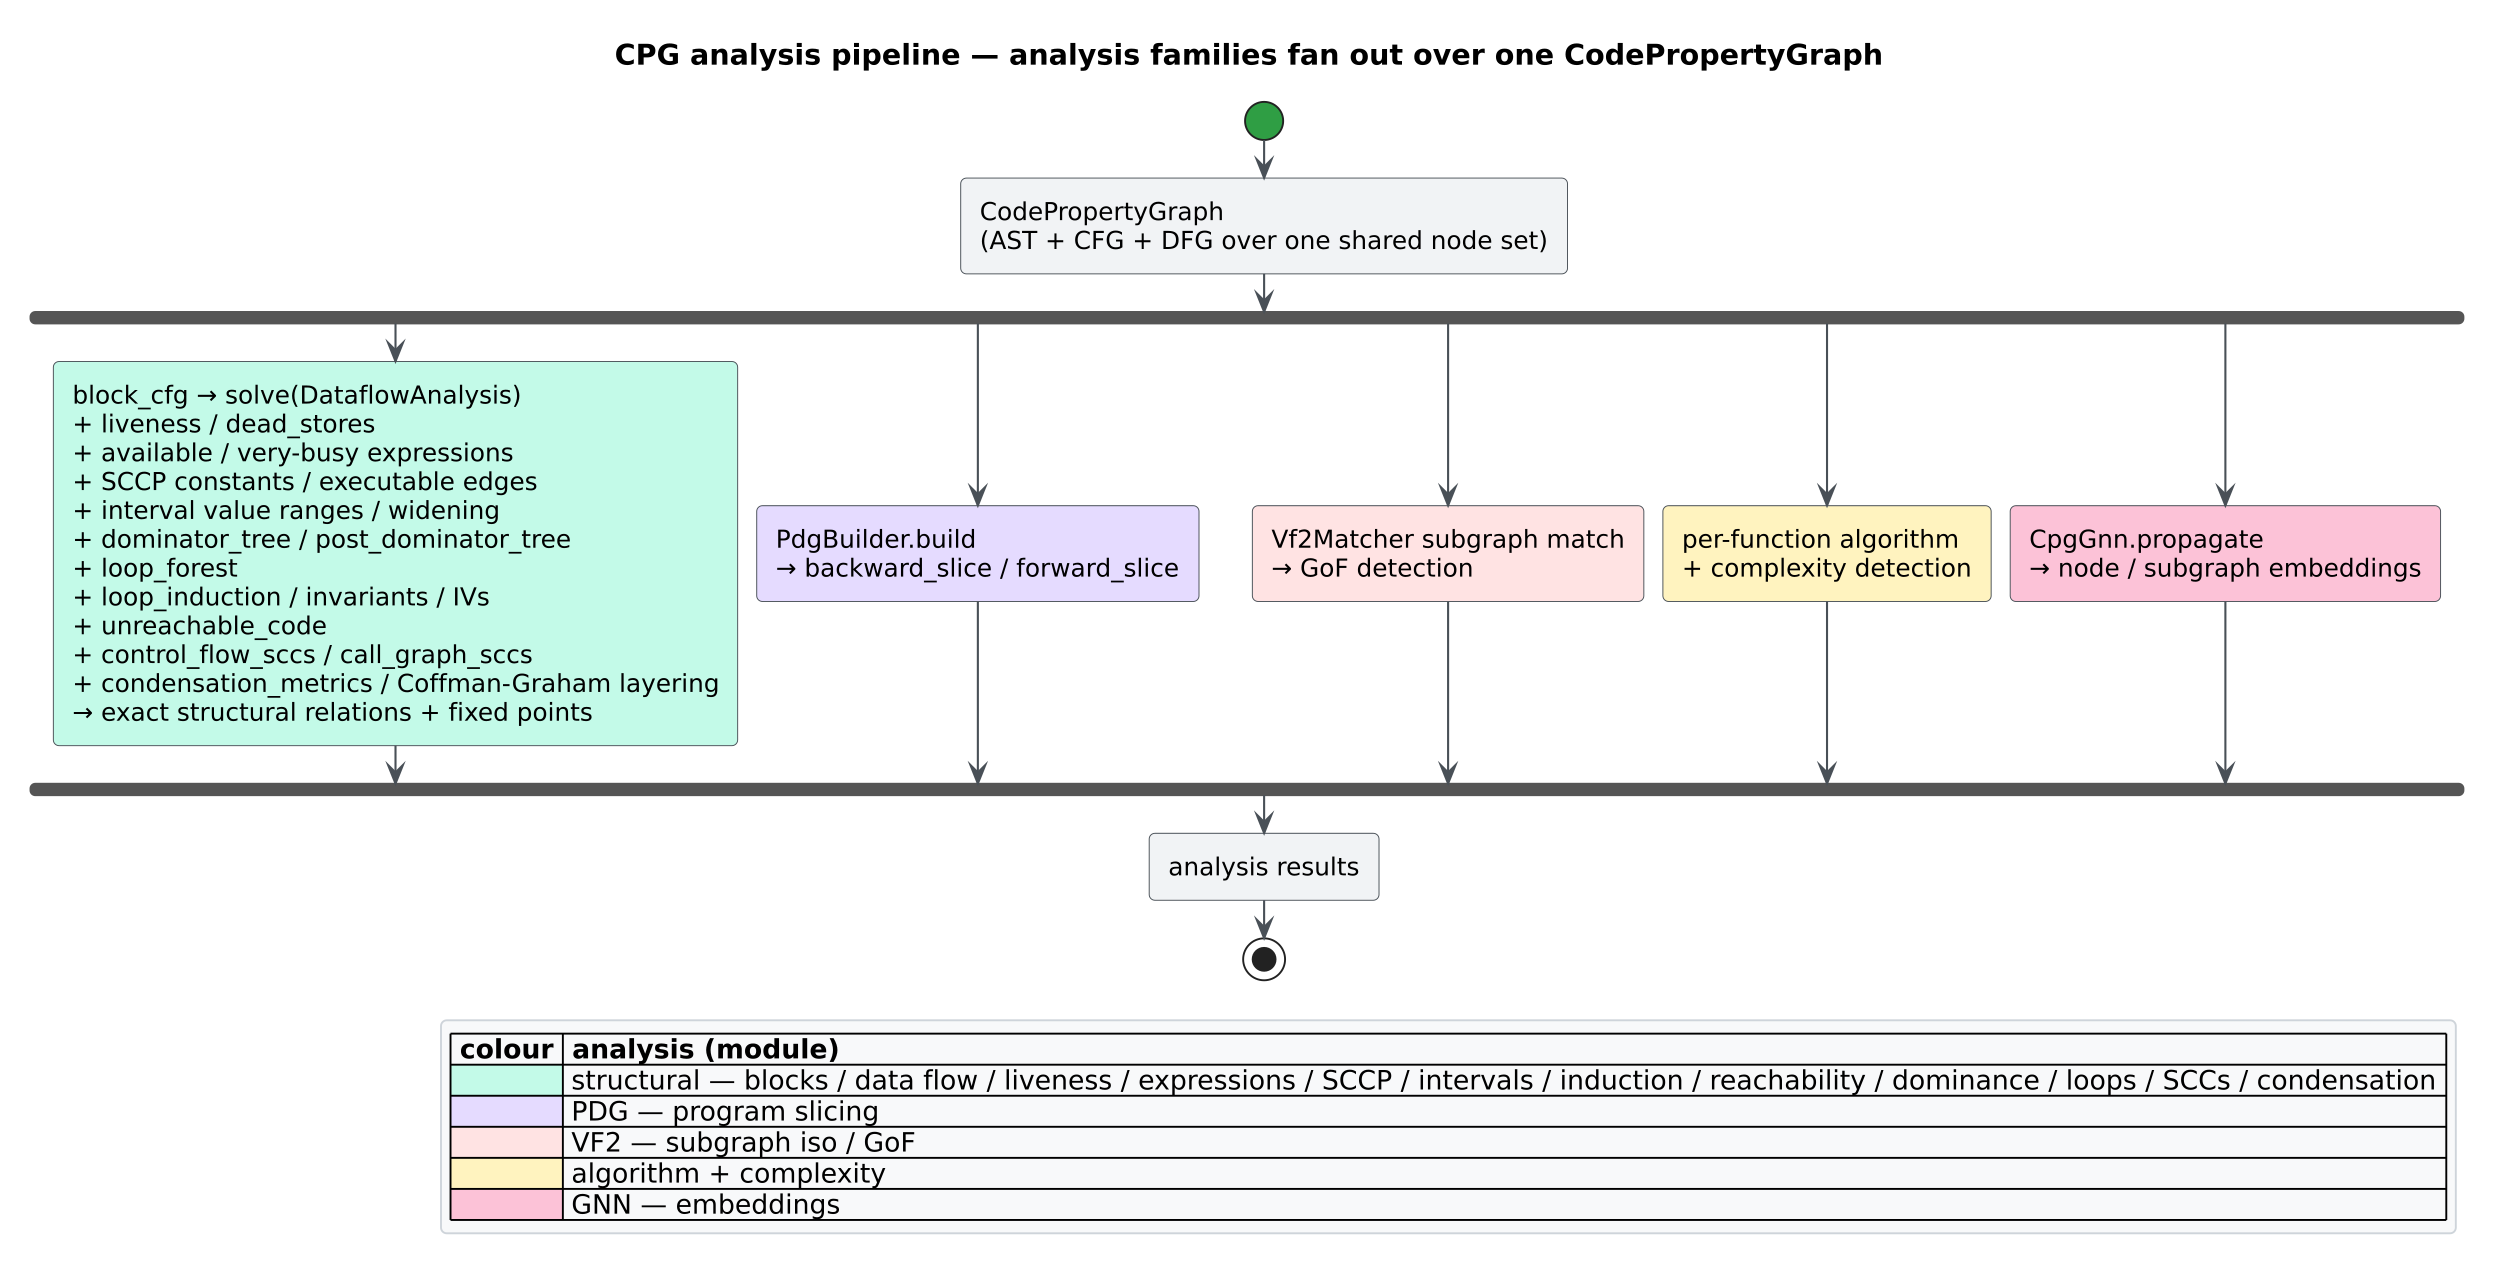
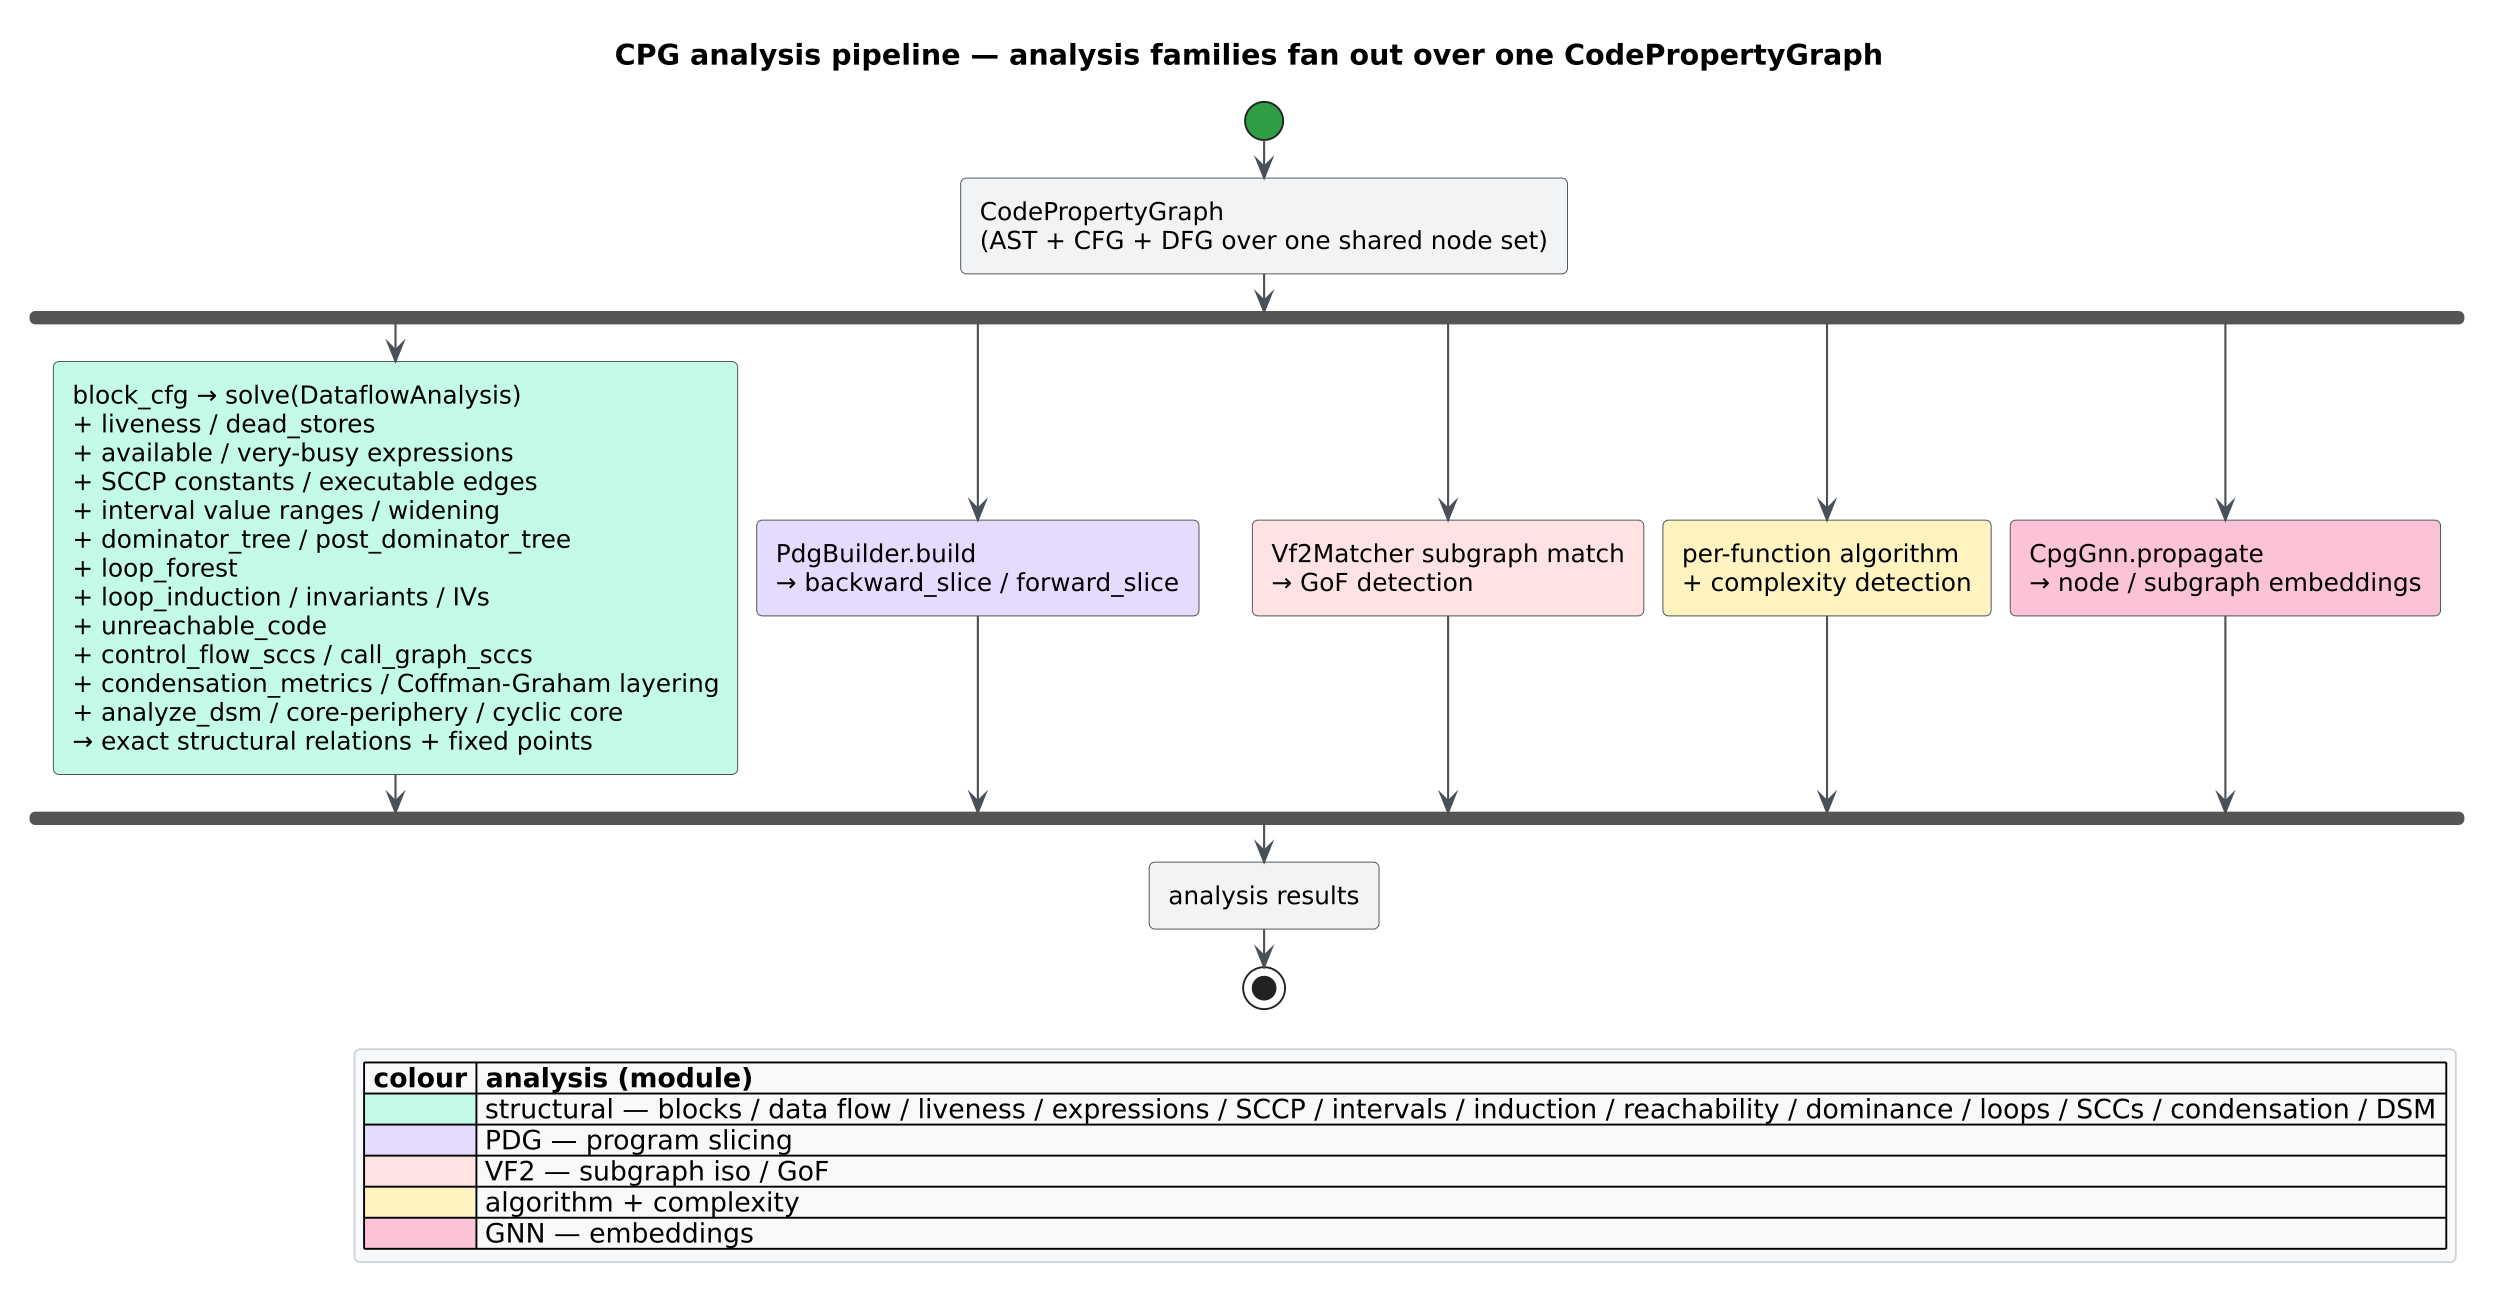
- <svg xmlns="http://www.w3.org/2000/svg" contentStyleType="text/css" data-diagram-type="ACTIVITY" height="671px" preserveAspectRatio="none" style="width:1312px;height:671px;background:#FFFFFF;" version="1.1" viewBox="0 0 1312 671" width="1312px" zoomAndPan="magnify">
+ <svg xmlns="http://www.w3.org/2000/svg" contentStyleType="text/css" data-diagram-type="ACTIVITY" height="686px" preserveAspectRatio="none" style="width:1312px;height:686px;background:#FFFFFF;" version="1.1" viewBox="0 0 1312 686" width="1312px" zoomAndPan="magnify">
  <defs />
  <g>
    <g class="title" data-source-line="2">
      <text fill="#000000" font-family="'DejaVu Sans'" font-size="15" font-weight="700" lengthAdjust="spacing" textLength="665.662" x="322.575" y="33.923">CPG analysis pipeline — analysis families fan out over one CodePropertyGraph</text>
    </g>
    <ellipse cx="663.406" cy="63.461" fill="#2F9E44" rx="10" ry="10" style="stroke:#222222;stroke-width:1;" />
    <rect fill="#F1F3F5" height="50.266" rx="3" ry="3" style="stroke:#495057;stroke-width:0.5;" width="318.46" x="504.176" y="93.461" />
    <text fill="#000000" font-family="'DejaVu Sans'" font-size="13" lengthAdjust="spacing" textLength="128.68" x="514.176" y="115.528">CodePropertyGraph</text>
    <text fill="#000000" font-family="'DejaVu Sans'" font-size="13" lengthAdjust="spacing" textLength="298.46" x="514.176" y="130.661">(AST + CFG + DFG over one shared node set)</text>
    <rect fill="#555555" height="6" rx="2.5" ry="2.5" style="stroke:#555555;stroke-width:1;" width="1276.812" x="16" y="163.727" />
-     <rect fill="#C3FAE8" height="201.594" rx="3" ry="3" style="stroke:#495057;stroke-width:0.5;" width="359.123" x="28" y="189.727" />
+     <rect fill="#C3FAE8" height="216.727" rx="3" ry="3" style="stroke:#495057;stroke-width:0.5;" width="359.123" x="28" y="189.727" />
    <text fill="#000000" font-family="'DejaVu Sans'" font-size="13" lengthAdjust="spacing" textLength="235.676" x="38" y="211.793">block_cfg → solve(DataflowAnalysis)</text>
    <text fill="#000000" font-family="'DejaVu Sans'" font-size="13" lengthAdjust="spacing" textLength="159.275" x="38" y="226.926">+ liveness / dead_stores</text>
    <text fill="#000000" font-family="'DejaVu Sans'" font-size="13" lengthAdjust="spacing" textLength="232.267" x="38" y="242.059">+ available / very-busy expressions</text>
    <text fill="#000000" font-family="'DejaVu Sans'" font-size="13" lengthAdjust="spacing" textLength="244.74" x="38" y="257.192">+ SCCP constants / executable edges</text>
    <text fill="#000000" font-family="'DejaVu Sans'" font-size="13" lengthAdjust="spacing" textLength="224.415" x="38" y="272.325">+ interval value ranges / widening</text>
    <text fill="#000000" font-family="'DejaVu Sans'" font-size="13" lengthAdjust="spacing" textLength="262.285" x="38" y="287.457">+ dominator_tree / post_dominator_tree</text>
    <text fill="#000000" font-family="'DejaVu Sans'" font-size="13" lengthAdjust="spacing" textLength="87.039" x="38" y="302.59">+ loop_forest</text>
    <text fill="#000000" font-family="'DejaVu Sans'" font-size="13" lengthAdjust="spacing" textLength="219.019" x="38" y="317.723">+ loop_induction / invariants / IVs</text>
    <text fill="#000000" font-family="'DejaVu Sans'" font-size="13" lengthAdjust="spacing" textLength="133.878" x="38" y="332.856">+ unreachable_code</text>
    <text fill="#000000" font-family="'DejaVu Sans'" font-size="13" lengthAdjust="spacing" textLength="241.865" x="38" y="347.989">+ control_flow_sccs / call_graph_sccs</text>
    <text fill="#000000" font-family="'DejaVu Sans'" font-size="13" lengthAdjust="spacing" textLength="339.123" x="38" y="363.122">+ condensation_metrics / Coffman-Graham layering</text>
-     <text fill="#000000" font-family="'DejaVu Sans'" font-size="13" lengthAdjust="spacing" textLength="273.997" x="38" y="378.254">→ exact structural relations + fixed points</text>
-     <rect fill="#E5DBFF" height="50.266" rx="3" ry="3" style="stroke:#495057;stroke-width:0.5;" width="232.113" x="397.123" y="265.391" />
-     <text fill="#000000" font-family="'DejaVu Sans'" font-size="13" lengthAdjust="spacing" textLength="106.418" x="407.123" y="287.457">PdgBuilder.build</text>
-     <text fill="#000000" font-family="'DejaVu Sans'" font-size="13" lengthAdjust="spacing" textLength="212.113" x="407.123" y="302.59">→ backward_slice / forward_slice</text>
-     <rect fill="#FFE3E3" height="50.266" rx="3" ry="3" style="stroke:#495057;stroke-width:0.5;" width="205.447" x="657.237" y="265.391" />
-     <text fill="#000000" font-family="'DejaVu Sans'" font-size="13" lengthAdjust="spacing" textLength="185.447" x="667.237" y="287.457">Vf2Matcher subgraph match</text>
-     <text fill="#000000" font-family="'DejaVu Sans'" font-size="13" lengthAdjust="spacing" textLength="106.057" x="667.237" y="302.59">→ GoF detection</text>
-     <rect fill="#FFF3BF" height="50.266" rx="3" ry="3" style="stroke:#495057;stroke-width:0.5;" width="172.274" x="872.684" y="265.391" />
-     <text fill="#000000" font-family="'DejaVu Sans'" font-size="13" lengthAdjust="spacing" textLength="146.263" x="882.684" y="287.457">per-function algorithm</text>
-     <text fill="#000000" font-family="'DejaVu Sans'" font-size="13" lengthAdjust="spacing" textLength="152.274" x="882.684" y="302.59">+ complexity detection</text>
-     <rect fill="#FCC2D7" height="50.266" rx="3" ry="3" style="stroke:#495057;stroke-width:0.5;" width="225.855" x="1054.957" y="265.391" />
-     <text fill="#000000" font-family="'DejaVu Sans'" font-size="13" lengthAdjust="spacing" textLength="123.348" x="1064.957" y="287.457">CpgGnn.propagate</text>
-     <text fill="#000000" font-family="'DejaVu Sans'" font-size="13" lengthAdjust="spacing" textLength="205.855" x="1064.957" y="302.59">→ node / subgraph embeddings</text>
-     <rect fill="#555555" height="6" rx="2.5" ry="2.5" style="stroke:#555555;stroke-width:1;" width="1276.812" x="16" y="411.32" />
-     <rect fill="#F1F3F5" height="35.133" rx="3" ry="3" style="stroke:#495057;stroke-width:0.5;" width="120.604" x="603.104" y="437.32" />
-     <text fill="#000000" font-family="'DejaVu Sans'" font-size="13" lengthAdjust="spacing" textLength="100.604" x="613.104" y="459.387">analysis results</text>
-     <ellipse cx="663.406" cy="503.453" fill="none" rx="11" ry="11" style="stroke:#222222;stroke-width:1;" />
-     <ellipse cx="663.406" cy="503.453" fill="#222222" rx="6" ry="6" style="stroke:#222222;stroke-width:1;" />
+     <text fill="#000000" font-family="'DejaVu Sans'" font-size="13" lengthAdjust="spacing" textLength="289.606" x="38" y="378.254">+ analyze_dsm / core-periphery / cyclic core</text>
+     <text fill="#000000" font-family="'DejaVu Sans'" font-size="13" lengthAdjust="spacing" textLength="273.997" x="38" y="393.387">→ exact structural relations + fixed points</text>
+     <rect fill="#E5DBFF" height="50.266" rx="3" ry="3" style="stroke:#495057;stroke-width:0.5;" width="232.113" x="397.123" y="272.957" />
+     <text fill="#000000" font-family="'DejaVu Sans'" font-size="13" lengthAdjust="spacing" textLength="106.418" x="407.123" y="295.024">PdgBuilder.build</text>
+     <text fill="#000000" font-family="'DejaVu Sans'" font-size="13" lengthAdjust="spacing" textLength="212.113" x="407.123" y="310.157">→ backward_slice / forward_slice</text>
+     <rect fill="#FFE3E3" height="50.266" rx="3" ry="3" style="stroke:#495057;stroke-width:0.5;" width="205.447" x="657.237" y="272.957" />
+     <text fill="#000000" font-family="'DejaVu Sans'" font-size="13" lengthAdjust="spacing" textLength="185.447" x="667.237" y="295.024">Vf2Matcher subgraph match</text>
+     <text fill="#000000" font-family="'DejaVu Sans'" font-size="13" lengthAdjust="spacing" textLength="106.057" x="667.237" y="310.157">→ GoF detection</text>
+     <rect fill="#FFF3BF" height="50.266" rx="3" ry="3" style="stroke:#495057;stroke-width:0.5;" width="172.274" x="872.684" y="272.957" />
+     <text fill="#000000" font-family="'DejaVu Sans'" font-size="13" lengthAdjust="spacing" textLength="146.263" x="882.684" y="295.024">per-function algorithm</text>
+     <text fill="#000000" font-family="'DejaVu Sans'" font-size="13" lengthAdjust="spacing" textLength="152.274" x="882.684" y="310.157">+ complexity detection</text>
+     <rect fill="#FCC2D7" height="50.266" rx="3" ry="3" style="stroke:#495057;stroke-width:0.5;" width="225.855" x="1054.957" y="272.957" />
+     <text fill="#000000" font-family="'DejaVu Sans'" font-size="13" lengthAdjust="spacing" textLength="123.348" x="1064.957" y="295.024">CpgGnn.propagate</text>
+     <text fill="#000000" font-family="'DejaVu Sans'" font-size="13" lengthAdjust="spacing" textLength="205.855" x="1064.957" y="310.157">→ node / subgraph embeddings</text>
+     <rect fill="#555555" height="6" rx="2.5" ry="2.5" style="stroke:#555555;stroke-width:1;" width="1276.812" x="16" y="426.453" />
+     <rect fill="#F1F3F5" height="35.133" rx="3" ry="3" style="stroke:#495057;stroke-width:0.5;" width="120.604" x="603.104" y="452.453" />
+     <text fill="#000000" font-family="'DejaVu Sans'" font-size="13" lengthAdjust="spacing" textLength="100.604" x="613.104" y="474.52">analysis results</text>
+     <ellipse cx="663.406" cy="518.586" fill="none" rx="11" ry="11" style="stroke:#222222;stroke-width:1;" />
+     <ellipse cx="663.406" cy="518.586" fill="#222222" rx="6" ry="6" style="stroke:#222222;stroke-width:1;" />
    <line style="stroke:#495057;stroke-width:1.1;" x1="663.406" x2="663.406" y1="73.461" y2="93.461" />
    <polygon fill="#495057" points="659.406,83.461,663.406,93.461,667.406,83.461,663.406,87.461" style="stroke:#495057;stroke-width:1;stroke-linejoin:miter;stroke-miterlimit:10;" />
    <line style="stroke:#495057;stroke-width:1.1;" x1="207.562" x2="207.562" y1="169.727" y2="189.727" />
    <polygon fill="#495057" points="203.562,179.727,207.562,189.727,211.562,179.727,207.562,183.727" style="stroke:#495057;stroke-width:1;stroke-linejoin:miter;stroke-miterlimit:10;" />
-     <line style="stroke:#495057;stroke-width:1.1;" x1="513.18" x2="513.18" y1="169.727" y2="265.391" />
-     <polygon fill="#495057" points="509.18,255.391,513.18,265.391,517.18,255.391,513.18,259.391" style="stroke:#495057;stroke-width:1;stroke-linejoin:miter;stroke-miterlimit:10;" />
-     <line style="stroke:#495057;stroke-width:1.1;" x1="759.96" x2="759.96" y1="169.727" y2="265.391" />
-     <polygon fill="#495057" points="755.96,255.391,759.96,265.391,763.96,255.391,759.96,259.391" style="stroke:#495057;stroke-width:1;stroke-linejoin:miter;stroke-miterlimit:10;" />
-     <line style="stroke:#495057;stroke-width:1.1;" x1="958.821" x2="958.821" y1="169.727" y2="265.391" />
-     <polygon fill="#495057" points="954.821,255.391,958.821,265.391,962.821,255.391,958.821,259.391" style="stroke:#495057;stroke-width:1;stroke-linejoin:miter;stroke-miterlimit:10;" />
-     <line style="stroke:#495057;stroke-width:1.1;" x1="1167.885" x2="1167.885" y1="169.727" y2="265.391" />
-     <polygon fill="#495057" points="1163.885,255.391,1167.885,265.391,1171.885,255.391,1167.885,259.391" style="stroke:#495057;stroke-width:1;stroke-linejoin:miter;stroke-miterlimit:10;" />
-     <line style="stroke:#495057;stroke-width:1.1;" x1="207.562" x2="207.562" y1="391.32" y2="411.32" />
-     <polygon fill="#495057" points="203.562,401.32,207.562,411.32,211.562,401.32,207.562,405.32" style="stroke:#495057;stroke-width:1;stroke-linejoin:miter;stroke-miterlimit:10;" />
-     <line style="stroke:#495057;stroke-width:1.1;" x1="513.18" x2="513.18" y1="315.656" y2="411.32" />
-     <polygon fill="#495057" points="509.18,401.32,513.18,411.32,517.18,401.32,513.18,405.32" style="stroke:#495057;stroke-width:1;stroke-linejoin:miter;stroke-miterlimit:10;" />
-     <line style="stroke:#495057;stroke-width:1.1;" x1="759.96" x2="759.96" y1="315.656" y2="411.32" />
-     <polygon fill="#495057" points="755.96,401.32,759.96,411.32,763.96,401.32,759.96,405.32" style="stroke:#495057;stroke-width:1;stroke-linejoin:miter;stroke-miterlimit:10;" />
-     <line style="stroke:#495057;stroke-width:1.1;" x1="958.821" x2="958.821" y1="315.656" y2="411.32" />
-     <polygon fill="#495057" points="954.821,401.32,958.821,411.32,962.821,401.32,958.821,405.32" style="stroke:#495057;stroke-width:1;stroke-linejoin:miter;stroke-miterlimit:10;" />
-     <line style="stroke:#495057;stroke-width:1.1;" x1="1167.885" x2="1167.885" y1="315.656" y2="411.32" />
-     <polygon fill="#495057" points="1163.885,401.32,1167.885,411.32,1171.885,401.32,1167.885,405.32" style="stroke:#495057;stroke-width:1;stroke-linejoin:miter;stroke-miterlimit:10;" />
+     <line style="stroke:#495057;stroke-width:1.1;" x1="513.18" x2="513.18" y1="169.727" y2="272.957" />
+     <polygon fill="#495057" points="509.18,262.957,513.18,272.957,517.18,262.957,513.18,266.957" style="stroke:#495057;stroke-width:1;stroke-linejoin:miter;stroke-miterlimit:10;" />
+     <line style="stroke:#495057;stroke-width:1.1;" x1="759.96" x2="759.96" y1="169.727" y2="272.957" />
+     <polygon fill="#495057" points="755.96,262.957,759.96,272.957,763.96,262.957,759.96,266.957" style="stroke:#495057;stroke-width:1;stroke-linejoin:miter;stroke-miterlimit:10;" />
+     <line style="stroke:#495057;stroke-width:1.1;" x1="958.821" x2="958.821" y1="169.727" y2="272.957" />
+     <polygon fill="#495057" points="954.821,262.957,958.821,272.957,962.821,262.957,958.821,266.957" style="stroke:#495057;stroke-width:1;stroke-linejoin:miter;stroke-miterlimit:10;" />
+     <line style="stroke:#495057;stroke-width:1.1;" x1="1167.885" x2="1167.885" y1="169.727" y2="272.957" />
+     <polygon fill="#495057" points="1163.885,262.957,1167.885,272.957,1171.885,262.957,1167.885,266.957" style="stroke:#495057;stroke-width:1;stroke-linejoin:miter;stroke-miterlimit:10;" />
+     <line style="stroke:#495057;stroke-width:1.1;" x1="207.562" x2="207.562" y1="406.453" y2="426.453" />
+     <polygon fill="#495057" points="203.562,416.453,207.562,426.453,211.562,416.453,207.562,420.453" style="stroke:#495057;stroke-width:1;stroke-linejoin:miter;stroke-miterlimit:10;" />
+     <line style="stroke:#495057;stroke-width:1.1;" x1="513.18" x2="513.18" y1="323.223" y2="426.453" />
+     <polygon fill="#495057" points="509.18,416.453,513.18,426.453,517.18,416.453,513.18,420.453" style="stroke:#495057;stroke-width:1;stroke-linejoin:miter;stroke-miterlimit:10;" />
+     <line style="stroke:#495057;stroke-width:1.1;" x1="759.96" x2="759.96" y1="323.223" y2="426.453" />
+     <polygon fill="#495057" points="755.96,416.453,759.96,426.453,763.96,416.453,759.96,420.453" style="stroke:#495057;stroke-width:1;stroke-linejoin:miter;stroke-miterlimit:10;" />
+     <line style="stroke:#495057;stroke-width:1.1;" x1="958.821" x2="958.821" y1="323.223" y2="426.453" />
+     <polygon fill="#495057" points="954.821,416.453,958.821,426.453,962.821,416.453,958.821,420.453" style="stroke:#495057;stroke-width:1;stroke-linejoin:miter;stroke-miterlimit:10;" />
+     <line style="stroke:#495057;stroke-width:1.1;" x1="1167.885" x2="1167.885" y1="323.223" y2="426.453" />
+     <polygon fill="#495057" points="1163.885,416.453,1167.885,426.453,1171.885,416.453,1167.885,420.453" style="stroke:#495057;stroke-width:1;stroke-linejoin:miter;stroke-miterlimit:10;" />
    <line style="stroke:#495057;stroke-width:1.1;" x1="663.406" x2="663.406" y1="143.727" y2="163.727" />
    <polygon fill="#495057" points="659.406,153.727,663.406,163.727,667.406,153.727,663.406,157.727" style="stroke:#495057;stroke-width:1;stroke-linejoin:miter;stroke-miterlimit:10;" />
-     <line style="stroke:#495057;stroke-width:1.1;" x1="663.406" x2="663.406" y1="417.32" y2="437.32" />
-     <polygon fill="#495057" points="659.406,427.32,663.406,437.32,667.406,427.32,663.406,431.32" style="stroke:#495057;stroke-width:1;stroke-linejoin:miter;stroke-miterlimit:10;" />
-     <line style="stroke:#495057;stroke-width:1.1;" x1="663.406" x2="663.406" y1="472.453" y2="492.453" />
-     <polygon fill="#495057" points="659.406,482.453,663.406,492.453,667.406,482.453,663.406,486.453" style="stroke:#495057;stroke-width:1;stroke-linejoin:miter;stroke-miterlimit:10;" />
-     <g class="legend" data-source-line="34">
-       <rect fill="#F8F9FA" height="111.781" rx="3" ry="3" style="stroke:#CED4DA;stroke-width:1;" width="1057.375" x="231.437" y="535.453" />
-       <text fill="#000000" font-family="'DejaVu Sans'" font-size="14" font-weight="700" lengthAdjust="spacing" textLength="49.205" x="241.311" y="555.448">colour</text>
-       <text fill="#000000" font-family="'DejaVu Sans'" font-size="14" font-weight="700" lengthAdjust="spacing" textLength="140.41" x="300.264" y="555.448">analysis (module)</text>
-       <rect fill="#C3FAE8" height="16.297" style="stroke:none;stroke-width:1;" width="58.953" x="236.437" y="558.75" />
-       <text fill="#000000" font-family="'DejaVu Sans'" font-size="14" lengthAdjust="spacing" textLength="4.45" x="236.437" y="571.745"> </text>
-       <text fill="#000000" font-family="'DejaVu Sans'" font-size="14" lengthAdjust="spacing" textLength="979.521" x="299.84" y="571.745">structural — blocks / data flow / liveness / expressions / SCCP / intervals / induction / reachability / dominance / loops / SCCs / condensation</text>
-       <rect fill="#E5DBFF" height="16.297" style="stroke:none;stroke-width:1;" width="58.953" x="236.437" y="575.047" />
-       <text fill="#000000" font-family="'DejaVu Sans'" font-size="14" lengthAdjust="spacing" textLength="4.45" x="236.437" y="588.042"> </text>
-       <text fill="#000000" font-family="'DejaVu Sans'" font-size="14" lengthAdjust="spacing" textLength="161.909" x="299.84" y="588.042">PDG — program slicing</text>
-       <rect fill="#FFE3E3" height="16.297" style="stroke:none;stroke-width:1;" width="58.953" x="236.437" y="591.344" />
-       <text fill="#000000" font-family="'DejaVu Sans'" font-size="14" lengthAdjust="spacing" textLength="4.45" x="236.437" y="604.339"> </text>
-       <text fill="#000000" font-family="'DejaVu Sans'" font-size="14" lengthAdjust="spacing" textLength="180.756" x="299.84" y="604.339">VF2 — subgraph iso / GoF</text>
-       <rect fill="#FFF3BF" height="16.297" style="stroke:none;stroke-width:1;" width="58.953" x="236.437" y="607.641" />
-       <text fill="#000000" font-family="'DejaVu Sans'" font-size="14" lengthAdjust="spacing" textLength="4.45" x="236.437" y="620.636"> </text>
-       <text fill="#000000" font-family="'DejaVu Sans'" font-size="14" lengthAdjust="spacing" textLength="165.436" x="299.84" y="620.636">algorithm + complexity</text>
-       <rect fill="#FCC2D7" height="16.297" style="stroke:none;stroke-width:1;" width="58.953" x="236.437" y="623.938" />
-       <text fill="#000000" font-family="'DejaVu Sans'" font-size="14" lengthAdjust="spacing" textLength="4.45" x="236.437" y="636.933"> </text>
-       <text fill="#000000" font-family="'DejaVu Sans'" font-size="14" lengthAdjust="spacing" textLength="141.162" x="299.84" y="636.933">GNN — embeddings</text>
-       <line style="stroke:#000000;stroke-width:1;" x1="236.437" x2="1283.812" y1="542.453" y2="542.453" />
-       <line style="stroke:#000000;stroke-width:1;" x1="236.437" x2="1283.812" y1="558.75" y2="558.75" />
-       <line style="stroke:#000000;stroke-width:1;" x1="236.437" x2="1283.812" y1="575.047" y2="575.047" />
-       <line style="stroke:#000000;stroke-width:1;" x1="236.437" x2="1283.812" y1="591.344" y2="591.344" />
-       <line style="stroke:#000000;stroke-width:1;" x1="236.437" x2="1283.812" y1="607.641" y2="607.641" />
-       <line style="stroke:#000000;stroke-width:1;" x1="236.437" x2="1283.812" y1="623.938" y2="623.938" />
-       <line style="stroke:#000000;stroke-width:1;" x1="236.437" x2="1283.812" y1="640.234" y2="640.234" />
-       <line style="stroke:#000000;stroke-width:1;" x1="236.437" x2="236.437" y1="542.453" y2="640.234" />
-       <line style="stroke:#000000;stroke-width:1;" x1="295.39" x2="295.39" y1="542.453" y2="640.234" />
-       <line style="stroke:#000000;stroke-width:1;" x1="1283.812" x2="1283.812" y1="542.453" y2="640.234" />
+     <line style="stroke:#495057;stroke-width:1.1;" x1="663.406" x2="663.406" y1="432.453" y2="452.453" />
+     <polygon fill="#495057" points="659.406,442.453,663.406,452.453,667.406,442.453,663.406,446.453" style="stroke:#495057;stroke-width:1;stroke-linejoin:miter;stroke-miterlimit:10;" />
+     <line style="stroke:#495057;stroke-width:1.1;" x1="663.406" x2="663.406" y1="487.586" y2="507.586" />
+     <polygon fill="#495057" points="659.406,497.586,663.406,507.586,667.406,497.586,663.406,501.586" style="stroke:#495057;stroke-width:1;stroke-linejoin:miter;stroke-miterlimit:10;" />
+     <g class="legend" data-source-line="35">
+       <rect fill="#F8F9FA" height="111.781" rx="3" ry="3" style="stroke:#CED4DA;stroke-width:1;" width="1102.738" x="186.074" y="550.586" />
+       <text fill="#000000" font-family="'DejaVu Sans'" font-size="14" font-weight="700" lengthAdjust="spacing" textLength="49.205" x="195.948" y="570.581">colour</text>
+       <text fill="#000000" font-family="'DejaVu Sans'" font-size="14" font-weight="700" lengthAdjust="spacing" textLength="140.41" x="254.901" y="570.581">analysis (module)</text>
+       <rect fill="#C3FAE8" height="16.297" style="stroke:none;stroke-width:1;" width="58.953" x="191.074" y="573.883" />
+       <text fill="#000000" font-family="'DejaVu Sans'" font-size="14" lengthAdjust="spacing" textLength="4.45" x="191.074" y="586.878"> </text>
+       <text fill="#000000" font-family="'DejaVu Sans'" font-size="14" lengthAdjust="spacing" textLength="1024.885" x="254.477" y="586.878">structural — blocks / data flow / liveness / expressions / SCCP / intervals / induction / reachability / dominance / loops / SCCs / condensation / DSM</text>
+       <rect fill="#E5DBFF" height="16.297" style="stroke:none;stroke-width:1;" width="58.953" x="191.074" y="590.18" />
+       <text fill="#000000" font-family="'DejaVu Sans'" font-size="14" lengthAdjust="spacing" textLength="4.45" x="191.074" y="603.175"> </text>
+       <text fill="#000000" font-family="'DejaVu Sans'" font-size="14" lengthAdjust="spacing" textLength="161.909" x="254.477" y="603.175">PDG — program slicing</text>
+       <rect fill="#FFE3E3" height="16.297" style="stroke:none;stroke-width:1;" width="58.953" x="191.074" y="606.477" />
+       <text fill="#000000" font-family="'DejaVu Sans'" font-size="14" lengthAdjust="spacing" textLength="4.45" x="191.074" y="619.472"> </text>
+       <text fill="#000000" font-family="'DejaVu Sans'" font-size="14" lengthAdjust="spacing" textLength="180.756" x="254.477" y="619.472">VF2 — subgraph iso / GoF</text>
+       <rect fill="#FFF3BF" height="16.297" style="stroke:none;stroke-width:1;" width="58.953" x="191.074" y="622.773" />
+       <text fill="#000000" font-family="'DejaVu Sans'" font-size="14" lengthAdjust="spacing" textLength="4.45" x="191.074" y="635.769"> </text>
+       <text fill="#000000" font-family="'DejaVu Sans'" font-size="14" lengthAdjust="spacing" textLength="165.436" x="254.477" y="635.769">algorithm + complexity</text>
+       <rect fill="#FCC2D7" height="16.297" style="stroke:none;stroke-width:1;" width="58.953" x="191.074" y="639.07" />
+       <text fill="#000000" font-family="'DejaVu Sans'" font-size="14" lengthAdjust="spacing" textLength="4.45" x="191.074" y="652.065"> </text>
+       <text fill="#000000" font-family="'DejaVu Sans'" font-size="14" lengthAdjust="spacing" textLength="141.162" x="254.477" y="652.065">GNN — embeddings</text>
+       <line style="stroke:#000000;stroke-width:1;" x1="191.074" x2="1283.812" y1="557.586" y2="557.586" />
+       <line style="stroke:#000000;stroke-width:1;" x1="191.074" x2="1283.812" y1="573.883" y2="573.883" />
+       <line style="stroke:#000000;stroke-width:1;" x1="191.074" x2="1283.812" y1="590.18" y2="590.18" />
+       <line style="stroke:#000000;stroke-width:1;" x1="191.074" x2="1283.812" y1="606.477" y2="606.477" />
+       <line style="stroke:#000000;stroke-width:1;" x1="191.074" x2="1283.812" y1="622.773" y2="622.773" />
+       <line style="stroke:#000000;stroke-width:1;" x1="191.074" x2="1283.812" y1="639.07" y2="639.07" />
+       <line style="stroke:#000000;stroke-width:1;" x1="191.074" x2="1283.812" y1="655.367" y2="655.367" />
+       <line style="stroke:#000000;stroke-width:1;" x1="191.074" x2="191.074" y1="557.586" y2="655.367" />
+       <line style="stroke:#000000;stroke-width:1;" x1="250.027" x2="250.027" y1="557.586" y2="655.367" />
+       <line style="stroke:#000000;stroke-width:1;" x1="1283.812" x2="1283.812" y1="557.586" y2="655.367" />
    </g>
  </g>
</svg>
